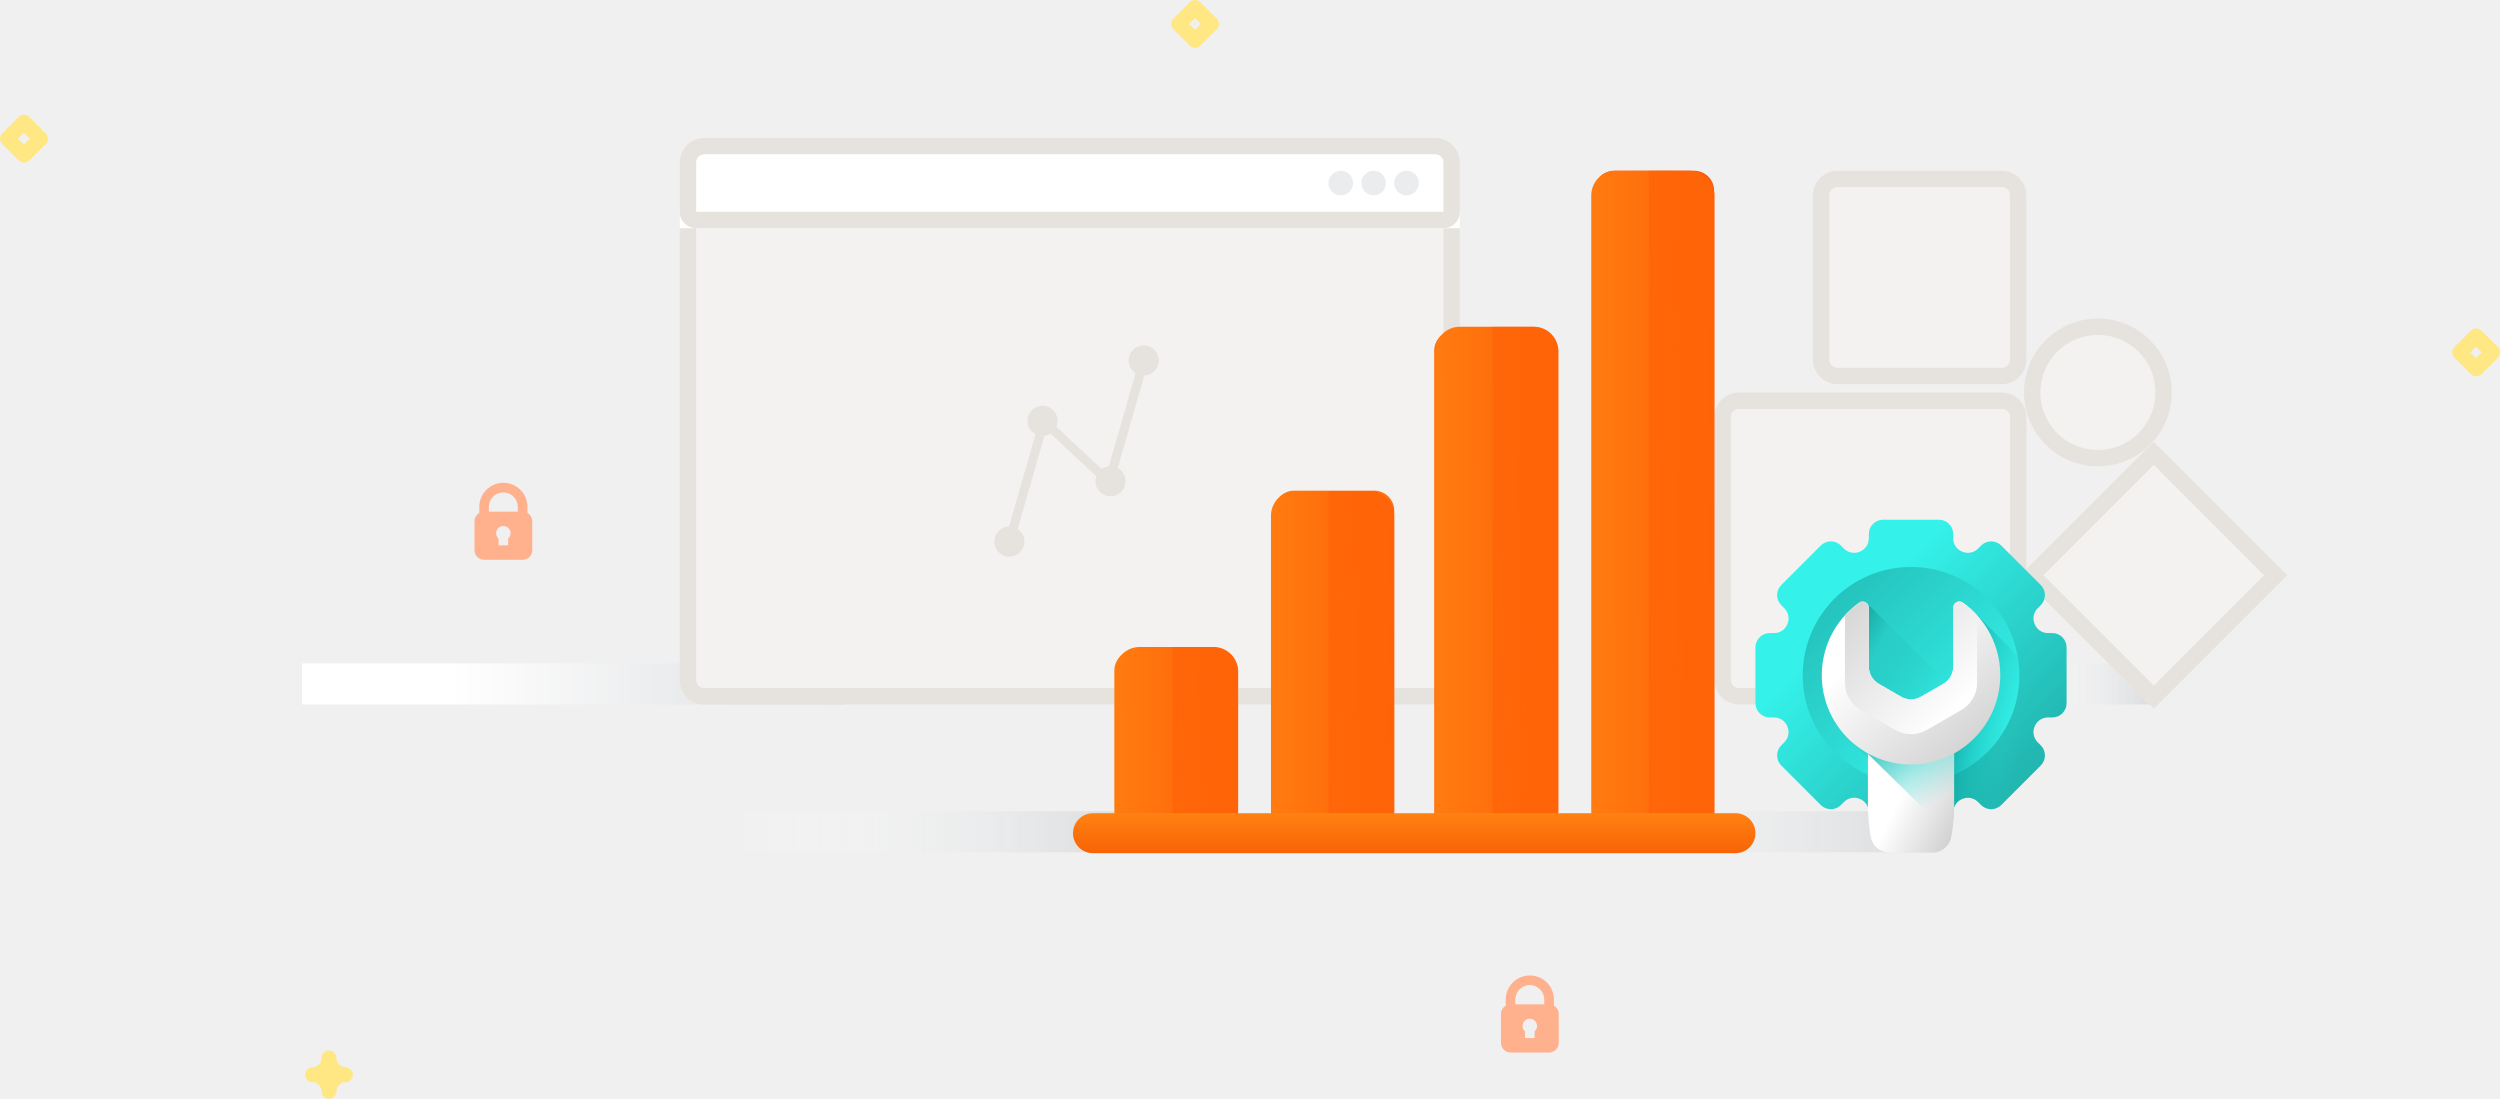
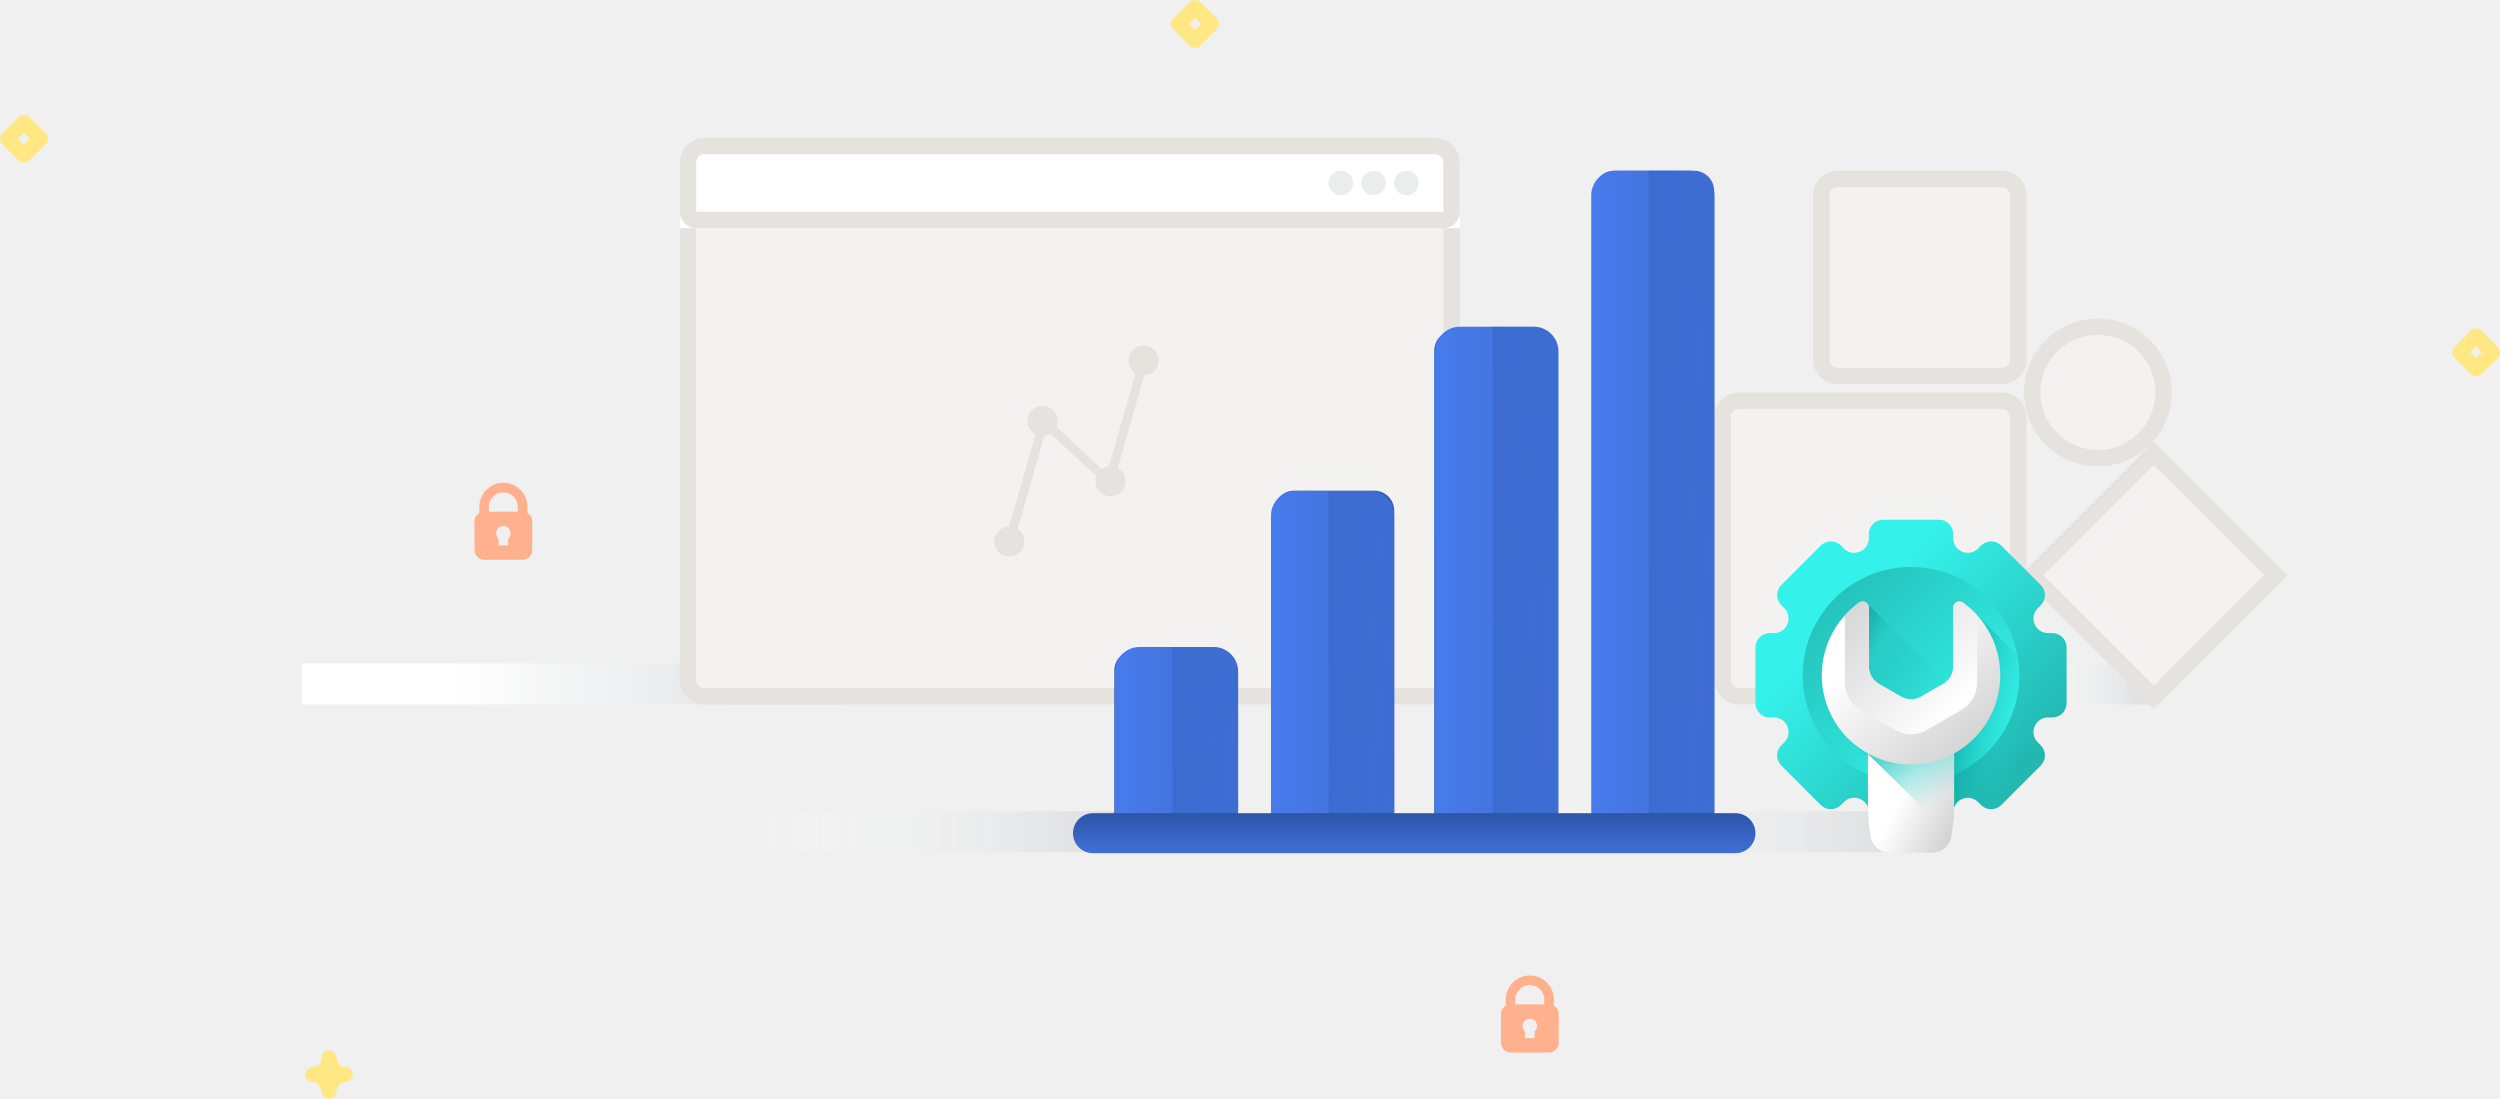
<svg xmlns="http://www.w3.org/2000/svg" xmlns:xlink="http://www.w3.org/1999/xlink" width="304.445" height="133.802" viewBox="0 0 304.445 133.802">
  <defs>
    <linearGradient id="linear-gradient" x1="0.274" y1="0.5" x2="1" y2="0.5" gradientUnits="objectBoundingBox">
      <stop offset="0" stop-color="#fff" stop-opacity="0" />
      <stop offset="1" stop-color="#dbdddf" />
    </linearGradient>
    <linearGradient id="linear-gradient-4" x1="0.274" y1="0.5" x2="1" y2="0.5" gradientUnits="objectBoundingBox">
      <stop offset="0" stop-color="#fff" />
      <stop offset="1" stop-color="#dbdddf" />
    </linearGradient>
    <linearGradient id="linear-gradient-5" x1="0.945" y1="0.65" x2="0.178" y2="0.718" gradientUnits="objectBoundingBox">
-       <stop offset="0" stop-color="#ff5703" />
-       <stop offset="1" stop-color="#ff8212" />
+       <stop offset="0" stop-color="#4070d6" />
+       <stop offset="1" stop-color="#2c54a9" />
    </linearGradient>
    <linearGradient id="linear-gradient-6" x1="-0.223" y1="0.392" x2="3.137" y2="0.366" gradientUnits="objectBoundingBox">
-       <stop offset="0" stop-color="#ff8112" />
-       <stop offset="0.325" stop-color="#ff6508" />
-       <stop offset="1" stop-color="#ff5703" />
+       <stop offset="0" stop-color="#497ef1" />
+       <stop offset="0.325" stop-color="#4070d6" />
+       <stop offset="1" stop-color="#2c54a9" />
    </linearGradient>
    <linearGradient id="linear-gradient-10" x1="2.27" y1="0.346" x2="-1.758" y2="0.219" gradientUnits="objectBoundingBox">
-       <stop offset="0" stop-color="#ff8112" stop-opacity="0" />
-       <stop offset="0.088" stop-color="#ff6508" stop-opacity="0" />
-       <stop offset="1" stop-color="#ff5703" />
+       <stop offset="0" stop-color="#4070d6" stop-opacity="0" />
+       <stop offset="0.088" stop-color="#4070d6" stop-opacity="0" />
+       <stop offset="1" stop-color="#2c54a9" />
    </linearGradient>
    <linearGradient id="linear-gradient-14" x1="0.5" y1="1" x2="0.5" gradientUnits="objectBoundingBox">
-       <stop offset="0" stop-color="#f86306" />
-       <stop offset="1" stop-color="#ff8212" />
+       <stop offset="0" stop-color="#4070d6" />
+       <stop offset="1" stop-color="#2c54a9" />
    </linearGradient>
    <linearGradient id="linear-gradient-15" x1="0.308" y1="0.308" x2="0.828" y2="0.828" gradientUnits="objectBoundingBox">
      <stop offset="0" stop-color="#34f1e9" />
      <stop offset="1" stop-color="#22b7b1" />
    </linearGradient>
    <linearGradient id="linear-gradient-16" x1="0.821" y1="0.821" x2="0.126" y2="0.126" gradientUnits="objectBoundingBox">
      <stop offset="0" stop-color="#34f1e9" />
      <stop offset="1" stop-color="#25c2bc" />
    </linearGradient>
    <linearGradient id="linear-gradient-17" x1="0.428" y1="0.45" x2="-0.035" y2="0.205" gradientUnits="objectBoundingBox">
      <stop offset="0" stop-color="#28cbc4" stop-opacity="0" />
      <stop offset="0.563" stop-color="#28cdc6" stop-opacity="0.922" />
      <stop offset="1" stop-color="#0b8985" />
    </linearGradient>
    <linearGradient id="linear-gradient-18" x1="0.608" y1="0.634" x2="-0.093" y2="0.449" gradientUnits="objectBoundingBox">
      <stop offset="0" stop-color="#2ad2cb" stop-opacity="0" />
      <stop offset="0.563" stop-color="#11b0aa" stop-opacity="0.561" />
      <stop offset="1" stop-color="#0b8984" />
    </linearGradient>
    <linearGradient id="linear-gradient-19" x1="0.464" y1="0.418" x2="1.086" y2="0.86" gradientUnits="objectBoundingBox">
      <stop offset="0" stop-color="#fff" />
      <stop offset="1" stop-color="#ccc" />
    </linearGradient>
    <linearGradient id="linear-gradient-20" x1="0.801" y1="0.671" x2="0.39" y2="-0.096" gradientUnits="objectBoundingBox">
      <stop offset="0" stop-color="#2ad0c9" stop-opacity="0" />
      <stop offset="1" stop-color="#26c4be" />
    </linearGradient>
    <linearGradient id="linear-gradient-21" x1="0.317" y1="0.252" x2="0.97" y2="0.967" xlink:href="#linear-gradient-19" />
    <linearGradient id="linear-gradient-22" x1="0.875" y1="0.78" x2="-0.125" y2="-0.215" xlink:href="#linear-gradient-19" />
  </defs>
  <g id="analytics-engine-configuration-illustration" transform="translate(-141.222 -98.21)">
    <g id="account-recovery-illustration">
      <path id="Path_95" d="M424.493,166.965a.914.914,0,0,1-.914-.914,1.1,1.1,0,0,0-1.1-1.1.915.915,0,0,1,0-1.829,1.1,1.1,0,0,0,1.1-1.1.915.915,0,1,1,1.829,0,1.1,1.1,0,0,0,1.1,1.1.915.915,0,0,1,0,1.829,1.1,1.1,0,0,0-1.1,1.1.914.914,0,0,1-.914.914Z" transform="translate(-243.207 65.047)" fill="#ffe783" />
      <path id="Path_96" d="M68.794,419.851a.915.915,0,0,1-.645-.267l-2-2a.914.914,0,0,1,0-1.291l2-2a.914.914,0,0,1,1.291,0l2,2a.914.914,0,0,1,0,1.291l-2,2.008A.915.915,0,0,1,68.794,419.851Zm-.711-2.917.711.711.711-.711-.711-.708Z" transform="translate(75.344 -301.841)" fill="#ffe783" />
      <path id="Path_98" d="M141.064,46.254a.914.914,0,0,1-.645-.267l-2-2.005a.914.914,0,0,1,0-1.291l2-2a.914.914,0,0,1,1.291,0l2,2a.914.914,0,0,1,0,1.291l-2,2a.909.909,0,0,1-.645.267Zm-.711-2.917.711.711.711-.711-.711-.711Z" transform="translate(301.688 97.79)" fill="#ffe783" />
      <path id="Path_98-2" data-name="Path_98" d="M141.064,46.254a.914.914,0,0,1-.645-.267l-2-2.005a.914.914,0,0,1,0-1.291l2-2a.914.914,0,0,1,1.291,0l2,2a.914.914,0,0,1,0,1.291l-2,2a.909.909,0,0,1-.645.267Zm-.711-2.917.711.711.711-.711-.711-.711Z" transform="translate(145.688 57.79)" fill="#ffe783" />
      <path id="padlock" d="M70.9,3.681V2.932a2.932,2.932,0,1,0-5.864,0v.749a1.169,1.169,0,0,0-.586,1.01V8.209a1.174,1.174,0,0,0,1.173,1.173h4.691a1.174,1.174,0,0,0,1.173-1.173V4.691a1.169,1.169,0,0,0-.586-1.01ZM67.963,1.173a1.761,1.761,0,0,1,1.759,1.759v.586H66.2V2.932a1.761,1.761,0,0,1,1.759-1.759Zm.586,5.635v.815H67.377V6.808a.88.88,0,1,1,1.173,0Z" transform="translate(259.555 217)" fill="#ffb18d" />
      <path id="padlock-2" data-name="padlock" d="M70.9,3.681V2.932a2.932,2.932,0,1,0-5.864,0v.749a1.169,1.169,0,0,0-.586,1.01V8.209a1.174,1.174,0,0,0,1.173,1.173h4.691a1.174,1.174,0,0,0,1.173-1.173V4.691a1.169,1.169,0,0,0-.586-1.01ZM67.963,1.173a1.761,1.761,0,0,1,1.759,1.759v.586H66.2V2.932a1.761,1.761,0,0,1,1.759-1.759Zm.586,5.635v.815H67.377V6.808a.88.88,0,1,1,1.173,0Z" transform="translate(134.555 157)" fill="#ffb18d" />
      <rect id="Rectangle_446" data-name="Rectangle 446" width="66" height="5" transform="translate(212 197)" fill="url(#linear-gradient)" />
      <rect id="Rectangle_479" data-name="Rectangle 479" width="66" height="5" transform="translate(308 197)" fill="url(#linear-gradient)" />
      <rect id="Rectangle_454" data-name="Rectangle 454" width="20" height="5" transform="translate(383 179)" fill="url(#linear-gradient)" />
      <g id="Group_1135" data-name="Group 1135" transform="translate(-56 -7)">
        <rect id="Rectangle_448" data-name="Rectangle 448" width="66" height="5" transform="translate(234 186)" fill="url(#linear-gradient-4)" />
        <g id="Path_2110" data-name="Path 2110" transform="translate(280 122)" fill="#f4f2f1">
          <path d="M 92 68 L 3 68 C 1.897 68 1 67.103 1 66 L 1 3 C 1 1.897 1.897 1 3 1 L 92 1 C 93.103 1 94 1.897 94 3 L 94 66 C 94 67.103 93.103 68 92 68 Z" stroke="none" />
          <path d="M 3 2 C 2.449 2 2 2.449 2 3 L 2 66 C 2 66.551 2.449 67 3 67 L 92 67 C 92.551 67 93 66.551 93 66 L 93 3 C 93 2.449 92.551 2 92 2 L 3 2 M 3 0 L 92 0 C 93.657 0 95 1.343 95 3 L 95 66 C 95 67.657 93.657 69 92 69 L 3 69 C 1.343 69 0 67.657 0 66 L 0 3 C 0 1.343 1.343 0 3 0 Z" stroke="none" fill="#e6e3df" />
        </g>
        <g id="Rectangle_376" data-name="Rectangle 376" transform="translate(280 122)" fill="#fff" stroke="#e6e3df" stroke-width="2">
          <path d="M3,0H92a3,3,0,0,1,3,3v8a0,0,0,0,1,0,0H0a0,0,0,0,1,0,0V3A3,3,0,0,1,3,0Z" stroke="none" />
          <path d="M3,1H92a2,2,0,0,1,2,2V9a1,1,0,0,1-1,1H2A1,1,0,0,1,1,9V3A2,2,0,0,1,3,1Z" fill="none" />
        </g>
        <circle id="Ellipse_110" data-name="Ellipse 110" cx="1.5" cy="1.5" r="1.5" transform="translate(367 126)" fill="#eaecee" />
        <circle id="Ellipse_111" data-name="Ellipse 111" cx="1.5" cy="1.5" r="1.5" transform="translate(363 126)" fill="#eaecee" />
        <circle id="Ellipse_112" data-name="Ellipse 112" cx="1.5" cy="1.5" r="1.5" transform="translate(359 126)" fill="#eaecee" />
        <g id="Rectangle_452" data-name="Rectangle 452" transform="translate(406 153)" fill="#f4f2f1" stroke="#e6e3df" stroke-width="2">
          <rect width="38" height="38" rx="3" stroke="none" />
          <rect x="1" y="1" width="36" height="36" rx="2" fill="none" />
        </g>
        <g id="Rectangle_473" data-name="Rectangle 473" transform="translate(418 126)" fill="#f4f2f1" stroke="#e6e3df" stroke-width="2">
          <rect width="26" height="26" rx="3" stroke="none" />
          <rect x="1" y="1" width="24" height="24" rx="2" fill="none" />
        </g>
        <g id="Rectangle_453" data-name="Rectangle 453" transform="translate(443.237 175.264) rotate(-45)" fill="#f4f2f1" stroke="#e6e3df" stroke-width="2">
          <rect width="23" height="23" rx="1" stroke="none" />
          <rect x="1" y="1" width="21" height="21" fill="none" />
        </g>
        <g id="Ellipse_191" data-name="Ellipse 191" transform="translate(443.7 144)" fill="#f4f2f1" stroke="#e6e3df" stroke-width="2">
          <circle cx="9" cy="9" r="9" stroke="none" />
          <circle cx="9" cy="9" r="8" fill="none" />
        </g>
        <path id="analytics" d="M.3,24.9a1.839,1.839,0,0,1,1.8-1.839L5.324,11.817a1.838,1.838,0,1,1,2.548-.9l5.509,5.136a1.831,1.831,0,0,1,.878-.337l3.251-11.33a1.838,1.838,0,1,1,1.064.291l-3.23,11.257a1.838,1.838,0,1,1-2.626,1.009l-5.566-5.19a1.826,1.826,0,0,1-.737.262L3.159,23.368A1.839,1.839,0,1,1,.3,24.9Z" transform="translate(318 146.264)" fill="#e6e3df" />
      </g>
    </g>
    <g id="analytics_1_" data-name="analytics (1)" transform="translate(271.889 119.002)">
      <g id="Group_1169" data-name="Group 1169" transform="translate(5.032)">
        <g id="Group_1168" data-name="Group 1168">
          <path id="Path_2179" data-name="Path 2179" d="M62.653,38.957H52.913a2.435,2.435,0,0,0-2.435,2.435V80.674H65.088V41.392A2.435,2.435,0,0,0,62.653,38.957ZM43.174,58.436H33.435A2.435,2.435,0,0,0,31,60.871v19.8H45.609v-19.8A2.435,2.435,0,0,0,43.174,58.436ZM101.61,0H91.871a2.435,2.435,0,0,0-2.435,2.435V80.674h14.609V2.435A2.435,2.435,0,0,0,101.61,0ZM82.131,19.479H72.392a2.435,2.435,0,0,0-2.435,2.435V80.674H84.566V21.913A2.435,2.435,0,0,0,82.131,19.479Z" transform="translate(-31)" fill="url(#linear-gradient-5)" />
          <rect id="Rectangle_458" data-name="Rectangle 458" width="15" height="81" rx="3" transform="translate(58.079 -0.002)" fill="url(#linear-gradient-6)" />
          <rect id="Rectangle_459" data-name="Rectangle 459" width="15" height="62" rx="3" transform="translate(39.079 18.998)" fill="url(#linear-gradient-6)" />
          <rect id="Rectangle_460" data-name="Rectangle 460" width="15" height="42" rx="3" transform="translate(19.079 38.998)" fill="url(#linear-gradient-6)" />
          <rect id="Rectangle_461" data-name="Rectangle 461" width="15" height="23" rx="3" transform="translate(0.079 57.998)" fill="url(#linear-gradient-6)" />
          <path id="Rectangle_462" data-name="Rectangle 462" d="M0,0H5A3,3,0,0,1,8,3V78a3,3,0,0,1-3,3H0a0,0,0,0,1,0,0V0A0,0,0,0,1,0,0Z" transform="translate(65.079 -0.002)" fill="url(#linear-gradient-10)" />
          <path id="Rectangle_463" data-name="Rectangle 463" d="M0,0H5A3,3,0,0,1,8,3V59a3,3,0,0,1-3,3H0a0,0,0,0,1,0,0V0A0,0,0,0,1,0,0Z" transform="translate(46.079 18.998)" fill="url(#linear-gradient-10)" />
          <path id="Rectangle_464" data-name="Rectangle 464" d="M0,0H5A3,3,0,0,1,8,3V41a3,3,0,0,1-3,3H0a0,0,0,0,1,0,0V0A0,0,0,0,1,0,0Z" transform="translate(26.079 38.998)" fill="url(#linear-gradient-10)" />
          <path id="Rectangle_465" data-name="Rectangle 465" d="M0,0H5A3,3,0,0,1,8,3V22a3,3,0,0,1-3,3H0a0,0,0,0,1,0,0V0A0,0,0,0,1,0,0Z" transform="translate(7.079 57.998)" fill="url(#linear-gradient-10)" />
        </g>
      </g>
      <g id="Group_1171" data-name="Group 1171">
        <g id="Group_1170" data-name="Group 1170">
          <path id="Path_2180" data-name="Path 2180" d="M80.674,78.239H2.435a2.435,2.435,0,1,0,0,4.87H80.674a2.435,2.435,0,0,0,0-4.87Z" fill="url(#linear-gradient-14)" />
        </g>
      </g>
    </g>
    <g id="google_2_" data-name="google (2)" transform="translate(338.334 161.501)">
      <path id="Path_2115" data-name="Path 2115" d="M54.553,22.343v-6.8a1.738,1.738,0,0,0-1.738-1.738h-.537a1.746,1.746,0,0,1-1.611-1.086l-.009-.022a1.747,1.747,0,0,1,.37-1.909l.379-.379a1.738,1.738,0,0,0,0-2.458L46.6,3.145a1.738,1.738,0,0,0-2.458,0l-.379.379a1.747,1.747,0,0,1-1.909.37l-.022-.009a1.746,1.746,0,0,1-1.086-1.611V1.738A1.738,1.738,0,0,0,39.009,0h-6.8a1.738,1.738,0,0,0-1.738,1.738v.537a1.746,1.746,0,0,1-1.086,1.611l-.022.009a1.747,1.747,0,0,1-1.909-.37l-.379-.379a1.738,1.738,0,0,0-2.458,0L19.811,7.952a1.738,1.738,0,0,0,0,2.458l.379.379a1.747,1.747,0,0,1,.37,1.909l-.009.022a1.746,1.746,0,0,1-1.611,1.086H18.4a1.738,1.738,0,0,0-1.738,1.738v6.8A1.738,1.738,0,0,0,18.4,24.08h.537a1.746,1.746,0,0,1,1.611,1.086l.009.022a1.747,1.747,0,0,1-.37,1.909l-.379.379a1.738,1.738,0,0,0,0,2.458l4.807,4.807a1.738,1.738,0,0,0,2.458,0l.379-.379a1.747,1.747,0,0,1,1.909-.37l.022.009a1.746,1.746,0,0,1,1.086,1.611v.537a1.738,1.738,0,0,0,1.738,1.738h6.8a1.738,1.738,0,0,0,1.738-1.738v-.537A1.746,1.746,0,0,1,41.833,34l.022-.009a1.747,1.747,0,0,1,1.909.37l.379.379a1.738,1.738,0,0,0,2.458,0l4.807-4.807a1.738,1.738,0,0,0,0-2.458l-.379-.379a1.747,1.747,0,0,1-.37-1.909l.009-.022a1.746,1.746,0,0,1,1.611-1.086h.537a1.738,1.738,0,0,0,1.738-1.738Z" transform="translate(0)" fill="url(#linear-gradient-15)" />
      <circle id="Ellipse_168" data-name="Ellipse 168" cx="13.189" cy="13.189" r="13.189" transform="translate(22.421 5.755)" fill="url(#linear-gradient-16)" />
      <path id="Path_2116" data-name="Path 2116" d="M150.035,137.829a1.737,1.737,0,0,1-1.728,1.56h-.537a1.746,1.746,0,0,0-1.611,1.086l-.009.022a1.748,1.748,0,0,0,.37,1.909l.38.379a1.738,1.738,0,0,1,0,2.457l-4.808,4.807a1.737,1.737,0,0,1-2.457,0l-.379-.379a1.748,1.748,0,0,0-1.909-.37l-.022.009a1.746,1.746,0,0,0-1.086,1.611v.537a1.737,1.737,0,0,1-1.569,1.729l-10.958-10.963a10.692,10.692,0,0,1-3.308-7.952,10.4,10.4,0,0,1,4.381-8.695c.342-.245.776-.32,1.011-.037.078.095,9.436,9.436,9.541,9.538a2.439,2.439,0,0,0,.9-1.893v-7.174a.744.744,0,0,1,1.174-.608,10.957,10.957,0,0,1,1.675,1.478Z" transform="translate(-95.492 -115.308)" fill="url(#linear-gradient-17)" />
      <path id="Path_2117" data-name="Path 2117" d="M320.49,153.2l-.379-.379a1.747,1.747,0,0,1-.37-1.909l.009-.022a1.746,1.746,0,0,1,1.611-1.086h.537a1.738,1.738,0,0,0,1.729-1.559l-10.948-10.948q-.348-.377-.73-.718a10.869,10.869,0,0,1-2.965,16.82v9.963a1.735,1.735,0,0,0,.846-1.49v-.537a1.746,1.746,0,0,1,1.086-1.611l.022-.009a1.747,1.747,0,0,1,1.909.37l.379.379a1.738,1.738,0,0,0,2.458,0l4.807-4.807A1.738,1.738,0,0,0,320.49,153.2Z" transform="translate(-269.082 -125.72)" fill="url(#linear-gradient-18)" />
      <path id="Path_2118" data-name="Path 2118" d="M199.1,336.809a22.283,22.283,0,0,0,.348-3.919v-8.972h-10.5v8.972a22.282,22.282,0,0,0,.348,3.919,2.33,2.33,0,0,0,2.309,1.9h5.186A2.33,2.33,0,0,0,199.1,336.809Z" transform="translate(-158.589 -298.172)" fill="url(#linear-gradient-19)" />
      <path id="Path_2119" data-name="Path 2119" d="M188.948,326.7l10.178,9.959a22.277,22.277,0,0,0,.322-3.767v-8.972h-10.5Z" transform="translate(-158.589 -298.172)" fill="url(#linear-gradient-20)" />
      <path id="Path_2120" data-name="Path 2120" d="M140.008,134.254a10.867,10.867,0,1,1-17.184-8.844.745.745,0,0,1,1.179.6v7.173a2.442,2.442,0,0,0,1.221,2.115l2.7,1.556a2.442,2.442,0,0,0,2.442,0l2.7-1.556a2.442,2.442,0,0,0,1.221-2.115v-7.173a.744.744,0,0,1,1.174-.608A10.853,10.853,0,0,1,140.008,134.254Z" transform="translate(-93.531 -115.31)" fill="url(#linear-gradient-21)" />
      <path id="Path_2121" data-name="Path 2121" d="M153.814,135.17a3.823,3.823,0,0,0,1.911,3.311l4.22,2.436a3.823,3.823,0,0,0,3.823,0l4.22-2.436a3.823,3.823,0,0,0,1.911-3.311v-8.223a10.919,10.919,0,0,0-1.731-1.54.744.744,0,0,0-1.174.608v7.173a2.442,2.442,0,0,1-1.221,2.115l-2.7,1.556a2.442,2.442,0,0,1-2.442,0l-2.7-1.556a2.442,2.442,0,0,1-1.221-2.115v-7.173a.745.745,0,0,0-1.179-.6,10.928,10.928,0,0,0-1.726,1.536v8.223Z" transform="translate(-126.247 -115.311)" fill="url(#linear-gradient-22)" />
    </g>
  </g>
</svg>
